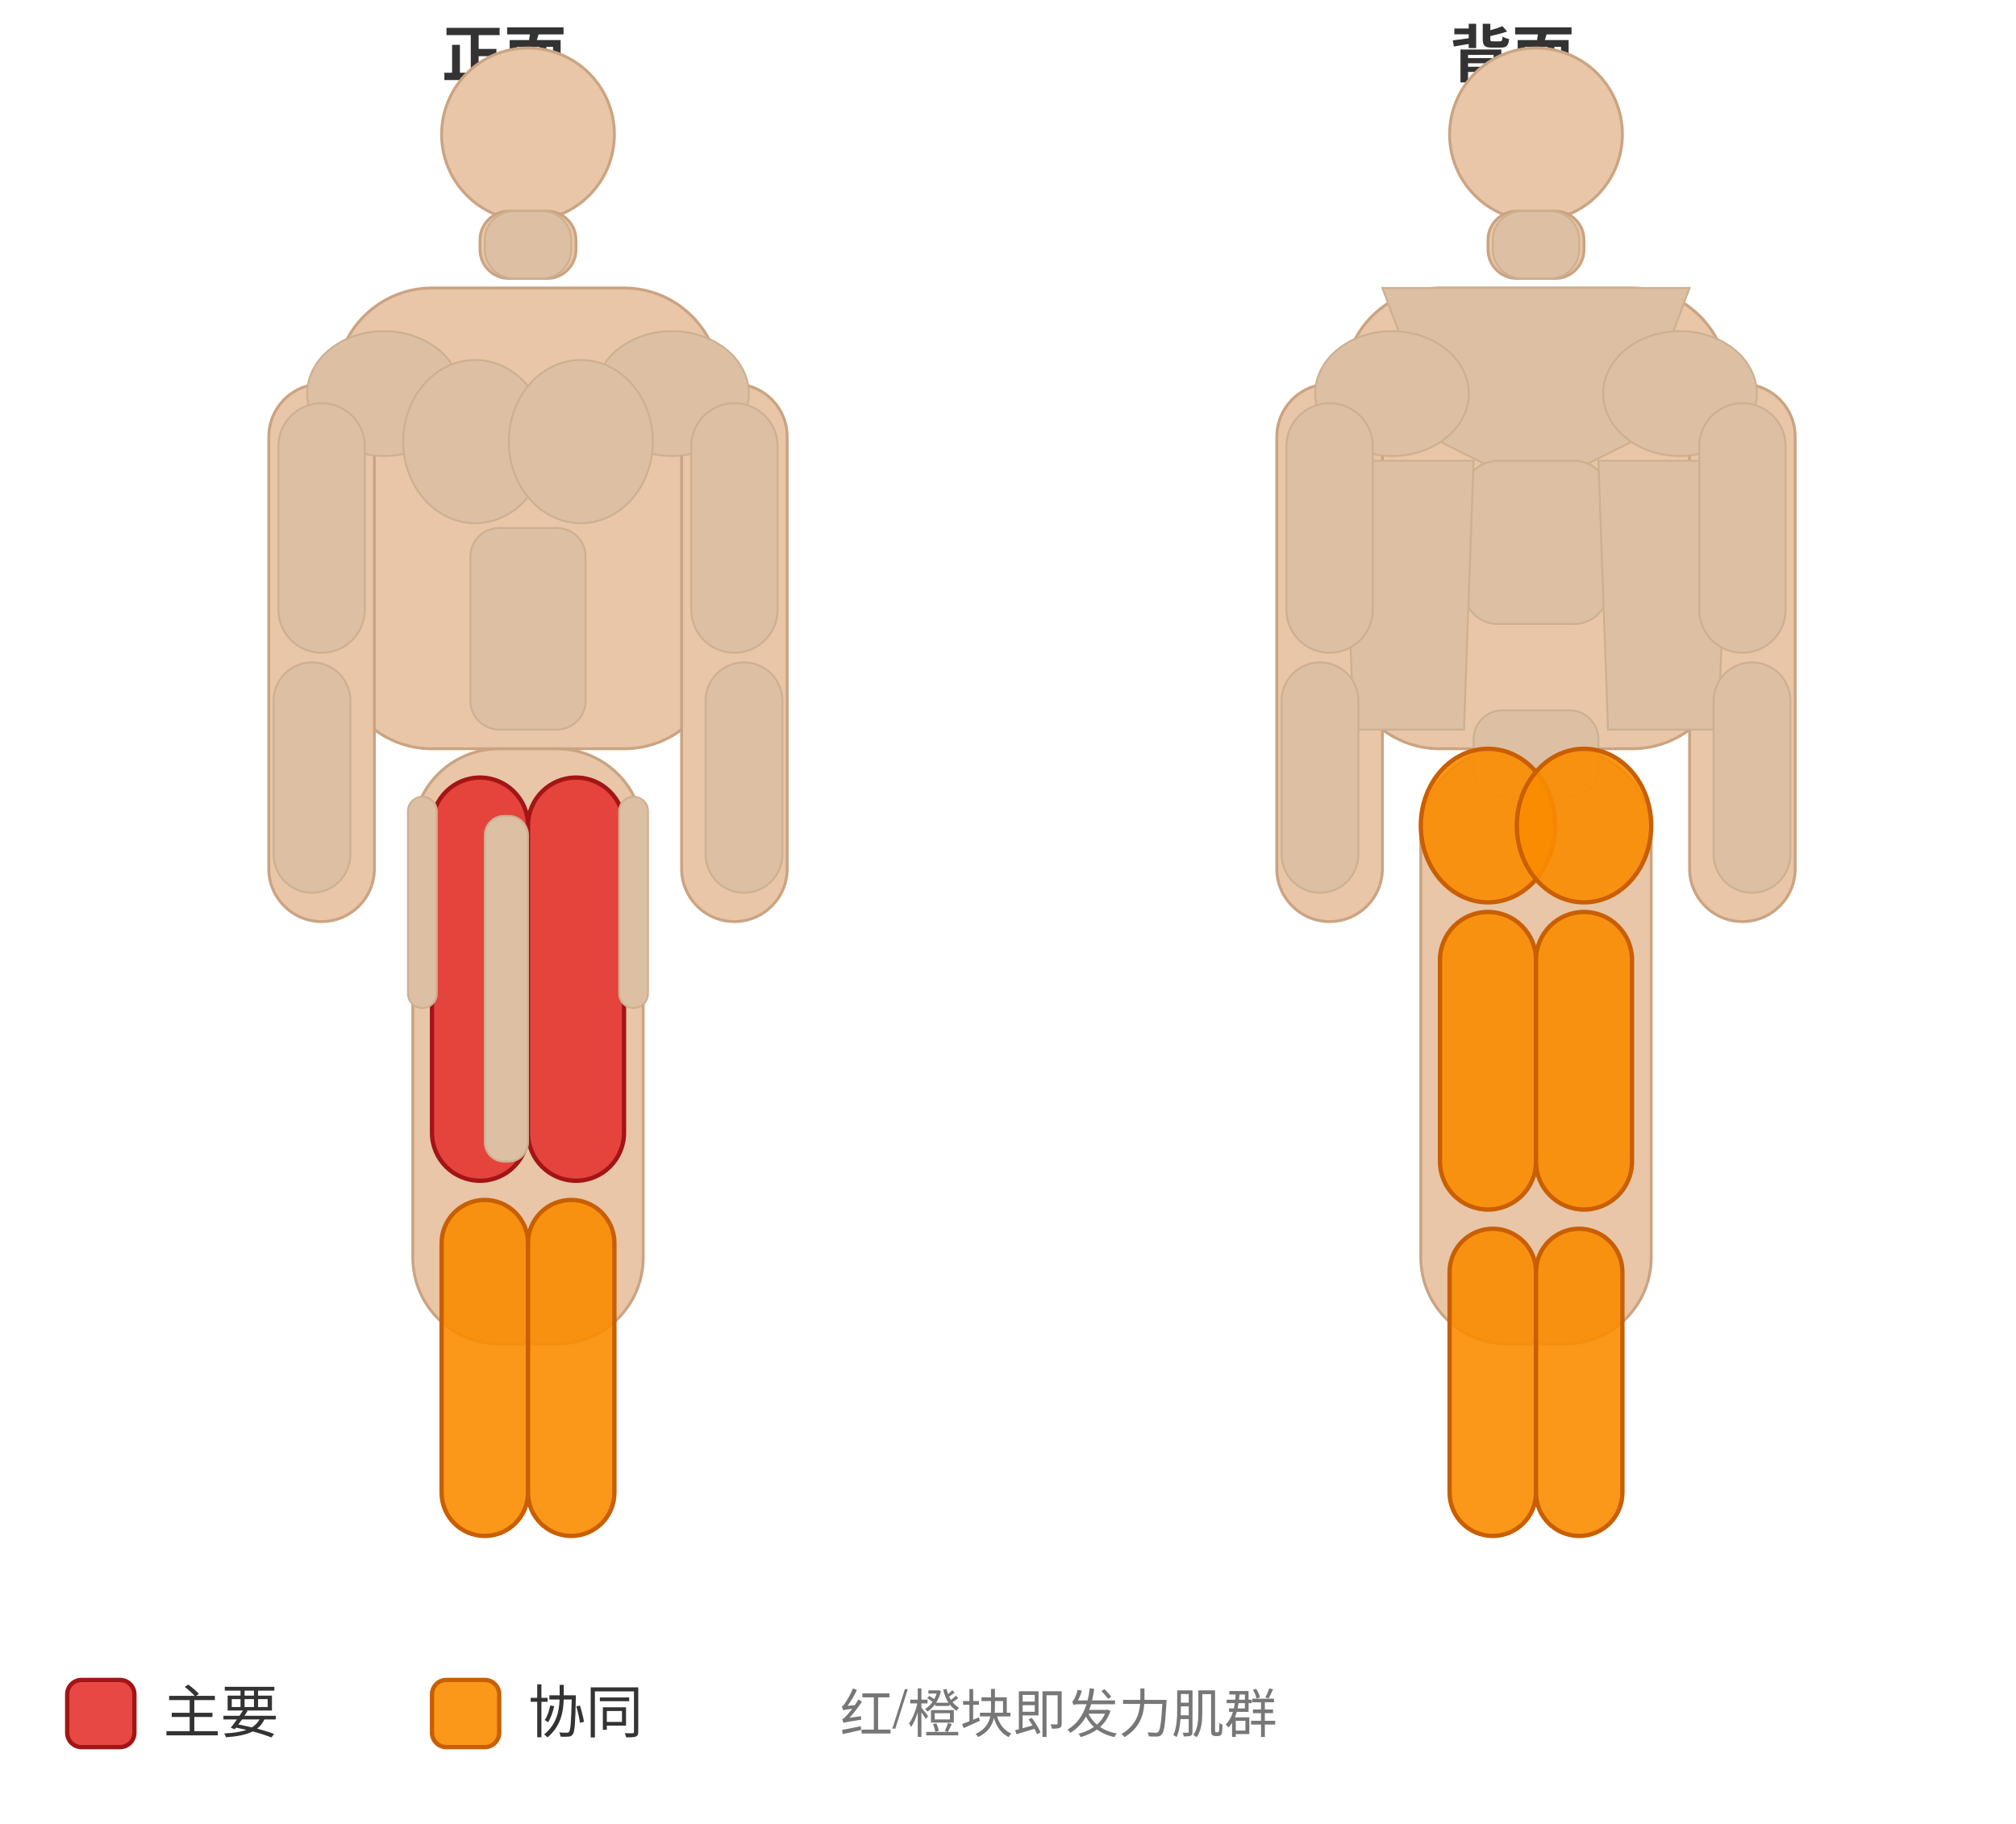
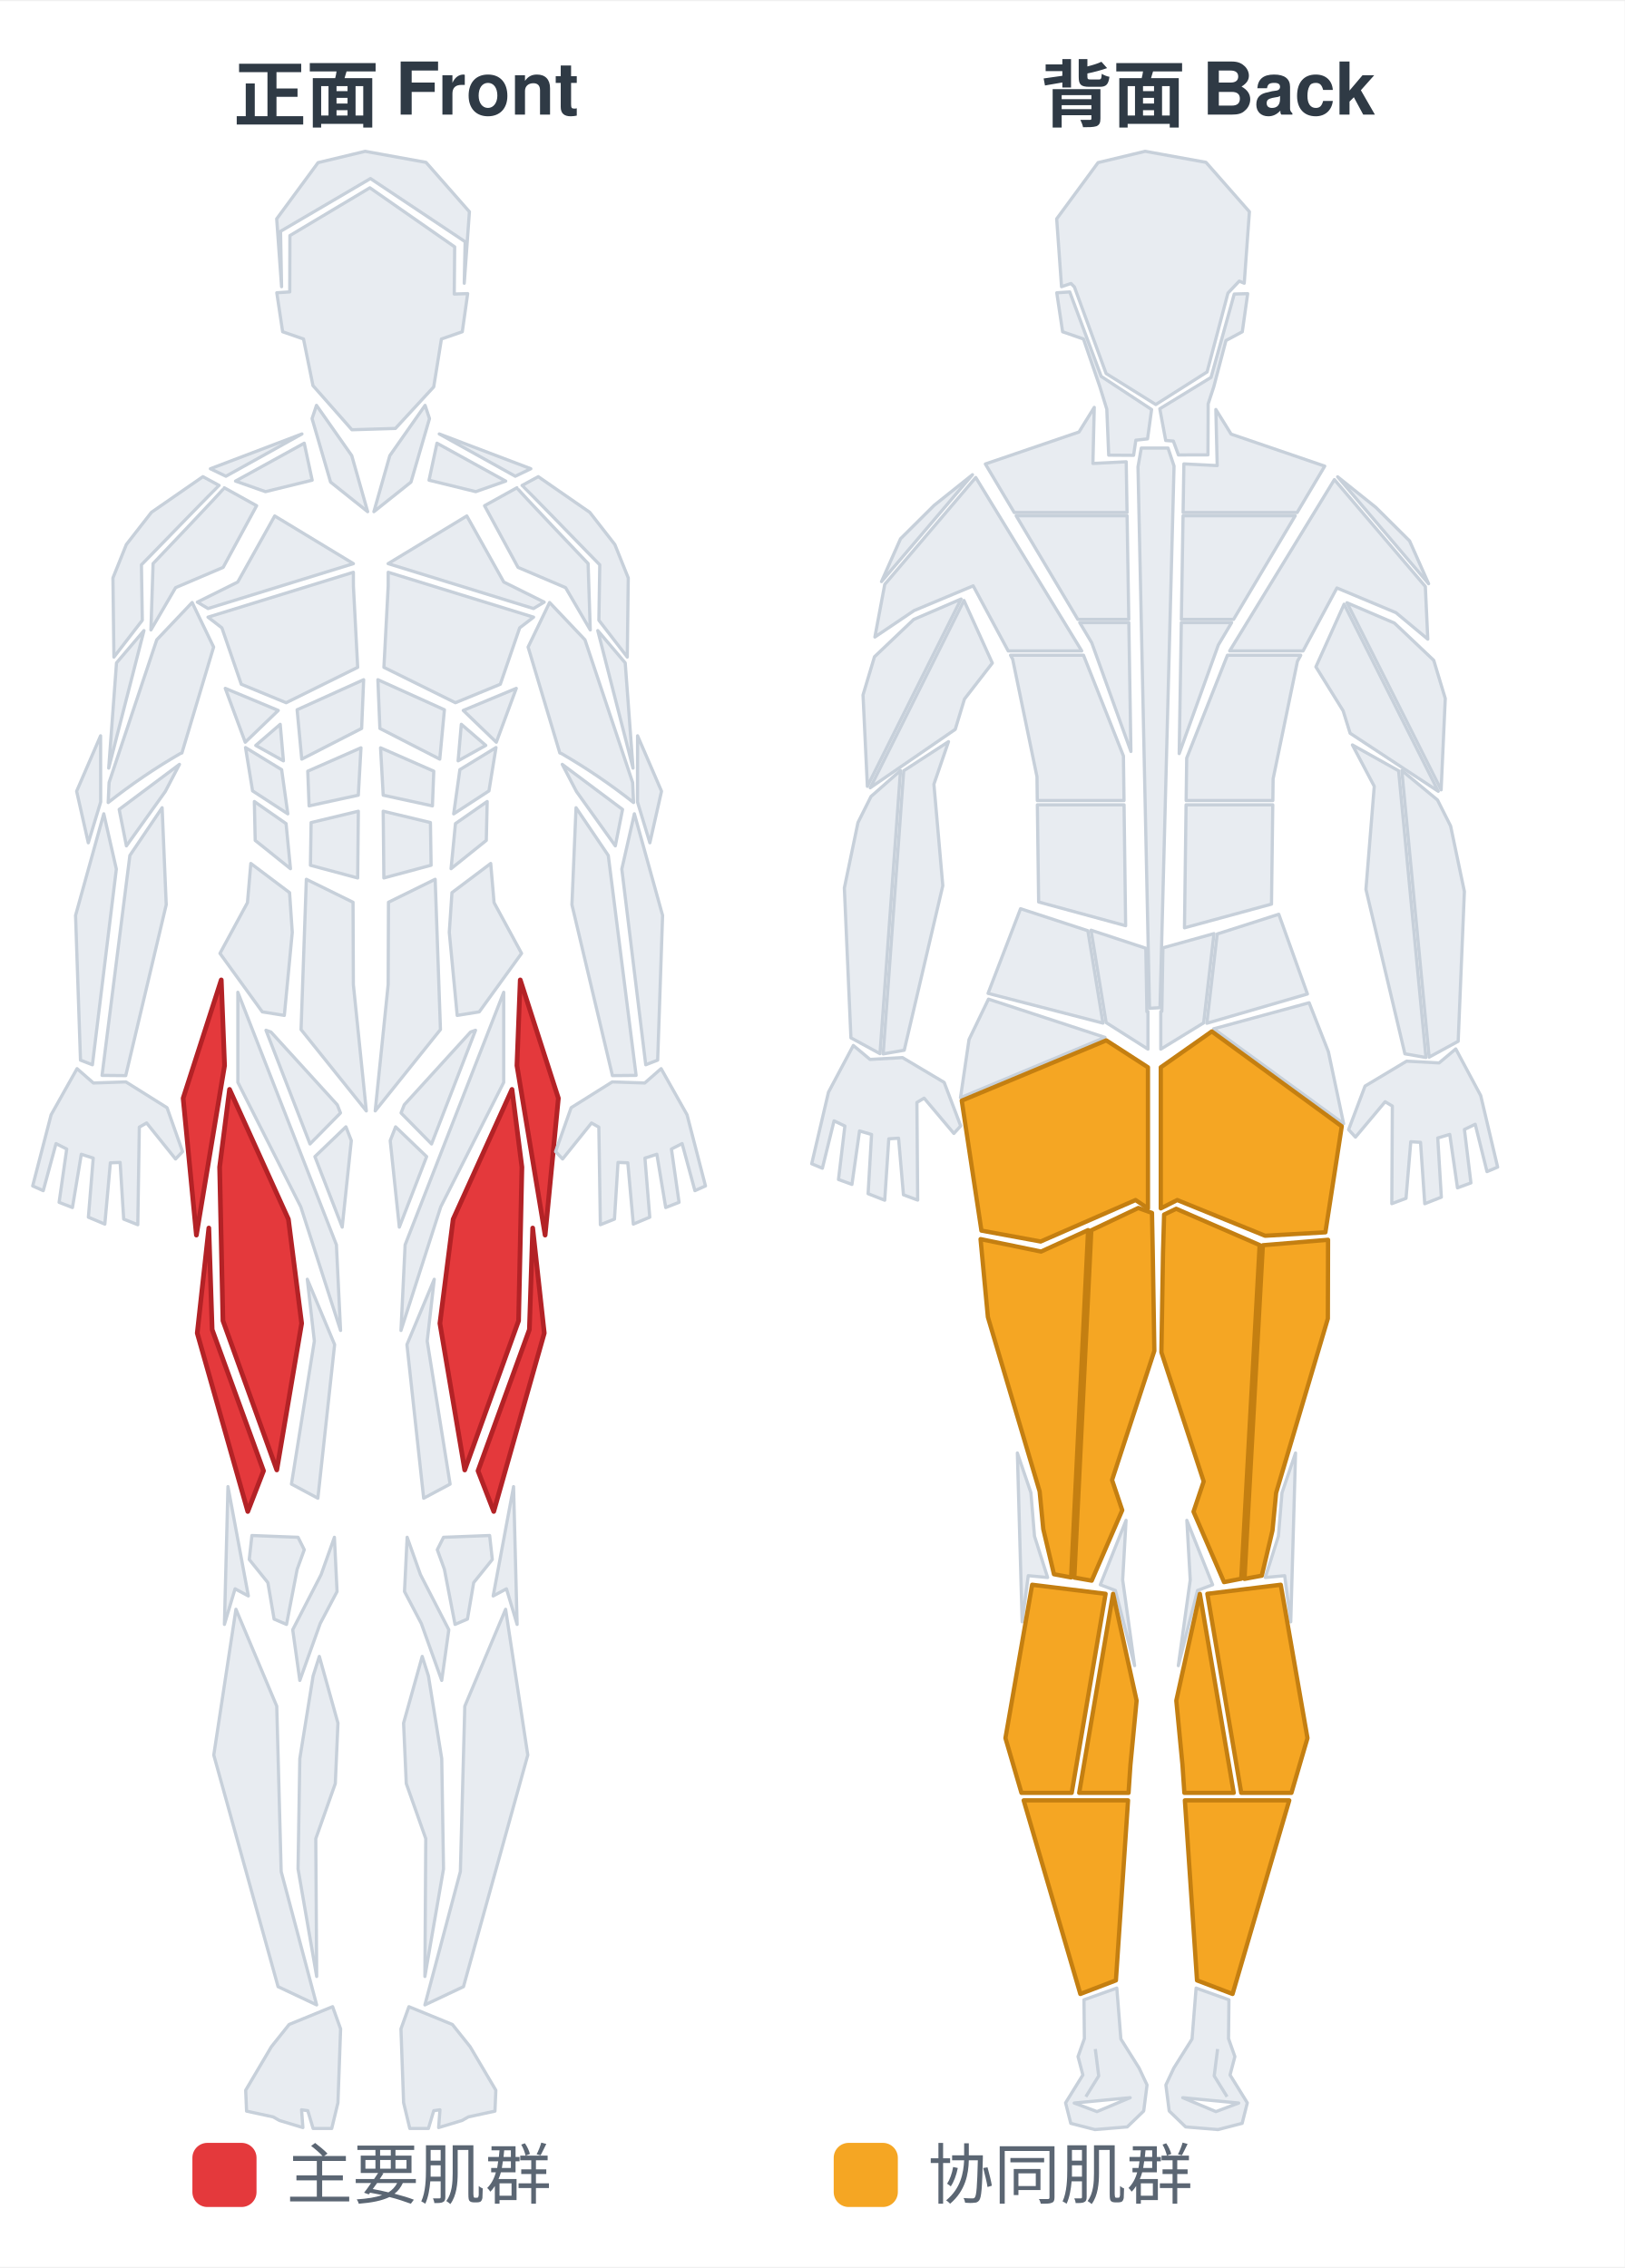
- <svg xmlns="http://www.w3.org/2000/svg" viewBox="0 0 420 380" width="420" height="380" font-family="-apple-system,Segoe UI,Helvetica,Arial,sans-serif">
-   <rect width="420" height="380" fill="#ffffff" />
-   <text x="105" y="16" font-size="13" font-weight="700" text-anchor="middle" fill="#333">正面</text>
-   <text x="315" y="16" font-size="13" font-weight="700" text-anchor="middle" fill="#333">背面</text>
-   <g transform="translate(10,0)">
-     <circle fill="#e9c6a8" stroke="#caa482" stroke-width="0.6" cx="100" cy="28" r="18" />
-     <rect fill="#e9c6a8" stroke="#caa482" stroke-width="0.6" x="90" y="44" width="20" height="14" rx="6" />
-     <rect fill="#e9c6a8" stroke="#caa482" stroke-width="0.6" x="60" y="60" width="80" height="96" rx="20" />
-     <rect fill="#e9c6a8" stroke="#caa482" stroke-width="0.6" x="46" y="80" width="22" height="112" rx="11" />
-     <rect fill="#e9c6a8" stroke="#caa482" stroke-width="0.6" x="132" y="80" width="22" height="112" rx="11" />
-     <rect fill="#e9c6a8" stroke="#caa482" stroke-width="0.6" x="76" y="156" width="48" height="124" rx="18" />
-     <rect fill="#ddc0a4" stroke="#cdb090" stroke-width="0.4" x="91" y="44" width="18" height="14" rx="6" />
-     <ellipse fill="#ddc0a4" stroke="#cdb090" stroke-width="0.4" cx="70" cy="82" rx="16" ry="13" />
-     <ellipse fill="#ddc0a4" stroke="#cdb090" stroke-width="0.4" cx="130" cy="82" rx="16" ry="13" />
-     <ellipse fill="#ddc0a4" stroke="#cdb090" stroke-width="0.4" cx="89" cy="92" rx="15" ry="17" />
-     <ellipse fill="#ddc0a4" stroke="#cdb090" stroke-width="0.4" cx="111" cy="92" rx="15" ry="17" />
-     <rect fill="#ddc0a4" stroke="#cdb090" stroke-width="0.4" x="48" y="84" width="18" height="52" rx="9" />
-     <rect fill="#ddc0a4" stroke="#cdb090" stroke-width="0.4" x="134" y="84" width="18" height="52" rx="9" />
-     <rect fill="#ddc0a4" stroke="#cdb090" stroke-width="0.4" x="47" y="138" width="16" height="48" rx="8" />
-     <rect fill="#ddc0a4" stroke="#cdb090" stroke-width="0.4" x="137" y="138" width="16" height="48" rx="8" />
-     <rect fill="#ddc0a4" stroke="#cdb090" stroke-width="0.4" x="88" y="110" width="24" height="42" rx="6" />
-     <rect fill="#e53935" fill-opacity="0.92" stroke="#a31515" stroke-width="0.9" x="80" y="162" width="20" height="84" rx="10" />
-     <rect fill="#e53935" fill-opacity="0.92" stroke="#a31515" stroke-width="0.9" x="100" y="162" width="20" height="84" rx="10" />
-     <rect fill="#ddc0a4" stroke="#cdb090" stroke-width="0.4" x="91" y="170" width="9" height="72" rx="4" />
-     <rect fill="#ddc0a4" stroke="#cdb090" stroke-width="0.4" x="75" y="166" width="6" height="44" rx="3" />
-     <rect fill="#ddc0a4" stroke="#cdb090" stroke-width="0.4" x="119" y="166" width="6" height="44" rx="3" />
-     <rect fill="#fb8c00" fill-opacity="0.9" stroke="#c85f00" stroke-width="0.9" x="82" y="250" width="18" height="70" rx="9" />
-     <rect fill="#fb8c00" fill-opacity="0.9" stroke="#c85f00" stroke-width="0.9" x="100" y="250" width="18" height="70" rx="9" />
+ <svg xmlns="http://www.w3.org/2000/svg" viewBox="0 0 76 106" width="260" height="363" role="img" font-family="-apple-system,BlinkMacSystemFont,Segoe UI,Helvetica,Arial,sans-serif">
+   <rect width="76" height="106" fill="#ffffff" />
+   <text x="19" y="5.6" font-size="3.4" font-weight="600" text-anchor="middle" fill="#2f3a45">正面 Front</text>
+   <text x="56.5" y="5.6" font-size="3.4" font-weight="600" text-anchor="middle" fill="#2f3a45">背面 Back</text>
+   <g transform="translate(1.5,7)">
+     <path d="m 11.672,6.359 -0.048,-2.591 4.206,-2.468 4.428,2.954 -0.041,1.944 0.242,-3.345 -2.031,-2.311 -2.845,-0.516 -2.204,0.529 -1.936,2.631 z" fill="#e8ecf1" stroke="#c7d0da" stroke-width="0.15" stroke-linejoin="round" />
+     <path d="m 19.749,6.703 0.02,-2.207 -3.967,-2.764 -3.741,2.236 -0.006,2.635 -0.607,0.04 0.274,1.824 0.976,0.339 0.442,2.18 1.822,2.066 2.035,-0.061 1.792,-1.944 0.36,-2.241 0.976,-0.339 0.252,-1.784 z" fill="#e8ecf1" stroke="#c7d0da" stroke-width="0.15" stroke-linejoin="round" />
+     <path d="m 13.305,11.911 1.65,2.352 0.744,2.622 -1.735,-1.384 -0.866,-2.971 z" fill="#e8ecf1" stroke="#c7d0da" stroke-width="0.15" stroke-linejoin="round" />
+     <path d="m 18.385,11.911 -1.65,2.352 -0.745,2.622 1.735,-1.384 0.866,-2.971 z" fill="#e8ecf1" stroke="#c7d0da" stroke-width="0.15" stroke-linejoin="round" />
+     <path d="m 19.048,13.248 3.557,1.979 0.727,-0.351 z m -0.107,0.433 -0.371,1.731 2.185,0.536 1.401,-0.494 z" fill="#e8ecf1" stroke="#c7d0da" stroke-width="0.15" stroke-linejoin="round" />
+     <path d="m 22.922,15.657 0.758,-0.41 2.408,1.668 1.174,1.507 0.627,1.563 -0.046,3.702 -1.328,-1.722 0.041,-2.594 -0.488,-0.5 c 0,0 -3.098,-3.191 -3.144,-3.214 z m -0.241,0.109 c -0.001,0.052 3.33,3.547 3.33,3.547 l 0.101,3.104 -1.154,-1.978 -2.225,-0.948 -1.566,-2.885 z" fill="#e8ecf1" stroke="#c7d0da" stroke-width="0.15" stroke-linejoin="round" />
+     <path d="m 12.625,13.248 -3.557,1.979 -0.727,-0.351 z m 0.107,0.433 0.371,1.731 -2.185,0.536 -1.401,-0.494 z" fill="#e8ecf1" stroke="#c7d0da" stroke-width="0.15" stroke-linejoin="round" />
+     <path d="m 8.75,15.657 -0.758,-0.41 -2.408,1.668 -1.174,1.507 -0.627,1.563 0.046,3.702 1.328,-1.722 -0.041,-2.594 0.488,-0.5 c 0,0 3.098,-3.191 3.144,-3.214 z m 0.241,0.109 c 0.002,0.052 -3.33,3.547 -3.33,3.547 l -0.101,3.104 1.154,-1.978 2.225,-0.948 1.566,-2.885 z" fill="#e8ecf1" stroke="#c7d0da" stroke-width="0.15" stroke-linejoin="round" />
+     <path d="m 27.622,30.815 -0.338,1.705 -1.819,-2.544 -0.663,-1.269 z m -2.853,-2.61 c -0.026,-0.014 -0.054,-0.025 -0.082,-0.032 l -1.483,-4.955 1.005,-2.084 1.655,1.745 2.23,6.677 0.042,0.937 c -1.065,-0.842 -2.19,-1.607 -3.364,-2.288 z m 1.694,-5.757 1.649,6.434 -0.365,-4.923 z" fill="#e8ecf1" stroke="#c7d0da" stroke-width="0.15" stroke-linejoin="round" />
+     <path d="m 26.955,32.969 1.301,10.289 -1.108,0.01 -1.894,-7.996 0.192,-4.537 z m 1.22,-1.95 -0.587,2.586 1.119,9.156 0.558,-0.217 0.23,-6.77 z" fill="#e8ecf1" stroke="#c7d0da" stroke-width="0.15" stroke-linejoin="round" />
+     <path d="m 4.075,30.815 0.338,1.705 1.819,-2.544 0.663,-1.269 z m 2.853,-2.61 c 0.026,-0.014 0.054,-0.025 0.082,-0.032 l 1.483,-4.955 -1.005,-2.084 -1.655,1.745 -2.23,6.677 -0.042,0.937 c 1.065,-0.842 2.19,-1.607 3.364,-2.288 z m -1.694,-5.757 -1.649,6.434 0.365,-4.923 z" fill="#e8ecf1" stroke="#c7d0da" stroke-width="0.15" stroke-linejoin="round" />
+     <path d="m 4.575,32.969 -1.301,10.289 1.108,0.01 1.894,-7.996 -0.192,-4.537 z m -1.22,-1.95 0.587,2.586 -1.119,9.156 -0.558,-0.217 -0.23,-6.77 z" fill="#e8ecf1" stroke="#c7d0da" stroke-width="0.15" stroke-linejoin="round" />
+     <path d="m 20.337,17.085 1.729,3.091 1.890,0.94 -0.5,0.3 -6.8, -2.1 z" fill="#e8ecf1" stroke="#c7d0da" stroke-width="0.15" stroke-linejoin="round" />
+     <path d="m 16.66,19.72 6.8,2.1 -0.65,0.5 -0.906,2.638 -2.1,0.865 -3.345,-1.655 0.2,-3.8 z" fill="#e8ecf1" stroke="#c7d0da" stroke-width="0.15" stroke-linejoin="round" />
+     <path d="m 11.351,17.085 -1.729,3.091 -1.890,0.94 0.5,0.3 6.8,-2.1 z" fill="#e8ecf1" stroke="#c7d0da" stroke-width="0.15" stroke-linejoin="round" />
+     <path d="m 15.03,19.72 -6.8,2.1 0.65,0.5 0.906,2.638 2.1,0.865 3.346,-1.655 -0.2,-3.8 z" fill="#e8ecf1" stroke="#c7d0da" stroke-width="0.15" stroke-linejoin="round" />
+     <path d="m 19.642,34.708 1.813,-1.365 0.157,1.833 1.286,2.373 -1.98,2.737 -1.031,0.166 -0.37,-3.888 z" fill="#e8ecf1" stroke="#c7d0da" stroke-width="0.15" stroke-linejoin="round" />
+     <path d="M 19.289,26.152 l -3.112 -1.406 0.094 2.28 2.801 1.436 z M 21.224,27.820 l -1.294 0.721 0.15 -1.709 z M 20.171,26.183 l 2.48 -1.032 -0.934 2.521 z M 21.702,27.921 l -1.69 1.034 -0.289 2.068 1.65 -1.075 z" fill="#e8ecf1" stroke="#c7d0da" stroke-width="0.15" stroke-linejoin="round" />
+     <path d="M 18.791,29.025 l -0.062 1.624 -2.303 -0.5 -0.124 -2.217 z M 18.635,31.429 l 0.031 1.998 -2.21 0.594 -0.031 -3.123 z M 21.290,30.444 l -1.484 1.034 -0.206 2.109 1.649 -1.324 z" fill="#e8ecf1" stroke="#c7d0da" stroke-width="0.15" stroke-linejoin="round" />
+     <path d="m 12.046,34.708 -1.813,-1.365 -0.157,1.833 -1.286,2.374 1.98,2.736 1.031,0.166 0.371,-3.887 z" fill="#e8ecf1" stroke="#c7d0da" stroke-width="0.15" stroke-linejoin="round" />
+     <path d="m 15.636,44.92 -0.606,-5.912 -0.015,-3.849 -2.185,-1.075 -0.247,7.03 z" fill="#e8ecf1" stroke="#c7d0da" stroke-width="0.15" stroke-linejoin="round" />
+     <path d="m 16.052,44.919 0.606,-5.912 0.015,-3.849 2.184,-1.075 0.247,7.03 z" fill="#e8ecf1" stroke="#c7d0da" stroke-width="0.15" stroke-linejoin="round" />
+     <path d="m 12.399,26.152 3.112,-1.406 -0.094,2.28 -2.801,1.436 z m -1.935,1.669 1.294,0.721 -0.15,-1.709 z m 1.053,-1.637 -2.479,-1.033 0.934,2.521 z m -1.532,1.737 1.69,1.034 0.289,2.067 -1.649,-1.075 z" fill="#e8ecf1" stroke="#c7d0da" stroke-width="0.15" stroke-linejoin="round" />
+     <path d="M 12.897,29.025 l 0.062 1.624 2.303 -0.5 0.124 -2.217 z M 13.053,31.430 l -0.031 1.998 2.21 0.594 0.031 -3.123 z M 10.398,30.445 l 1.484 1.034 0.206 2.109 -1.65 -1.324 z" fill="#e8ecf1" stroke="#c7d0da" stroke-width="0.15" stroke-linejoin="round" />
+     <path d="m 14.404,45.04 0.022,-0.028 -0.149,-0.379 -3.102,-3.404 -0.233,-0.083 2.059,5.32 z m -1.173,2.018 1.277,3.299 0.426,-4.049 -0.252,-0.643 z" fill="#e8ecf1" stroke="#c7d0da" stroke-width="0.15" stroke-linejoin="round" />
+     <path d="m 17.284,45.04 -0.022,-0.028 0.149,-0.379 3.102,-3.404 0.232,-0.083 -2.058,5.32 z m 1.173,2.018 -1.277,3.299 -0.426,-4.048 0.252,-0.643 z" fill="#e8ecf1" stroke="#c7d0da" stroke-width="0.15" stroke-linejoin="round" />
+     <path d="m 23.419,50.399 -0.155,4.751 -2.403,6.609 0.736,1.9 2.364,-8.344 z m -0.582,-11.608 -0.155,4.007 1.318,7.932 0.62,-6.403 z m -0.387,5.123 -2.752,6.073 -0.62,4.874 1.162,6.858 2.519,-6.981 0.155,-7.188 z" fill="#e4393c" stroke="#b32226" stroke-width="0.22" stroke-linejoin="round" />
+     <path d="m 22.063,39.37 v 4.214 l -2.946,5.825 -1.86,5.783 0.194,-4.007 z m -3.249,13.426 -0.065,0.155 -1.213,2.902 0.783,7.188 1.236,-0.661 -1.071,-6.693 z" fill="#e8ecf1" stroke="#c7d0da" stroke-width="0.15" stroke-linejoin="round" />
+     <path d="m 17.256,87.868 0.124,3.452 0.29,1.206 h 0.871 l 0.249,-0.832 0.291,-0.042 -0.062,0.832 1.099,-0.333 0.291,-0.166 1.244,-0.27 0.042,-0.977 -1.203,-2.037 -0.83,-1.04 -2.033,-0.832 z" fill="#e8ecf1" stroke="#c7d0da" stroke-width="0.15" stroke-linejoin="round" />
+     <path d="m 18.251,70.441 0.291,0.915 0.622,3.868 0.083,5.157 -0.871,5.033 0.041,-6.447 -0.912,-2.578 -0.126,-2.828 z m 1.992,2.329 -0.208,7.736 -1.659,6.239 1.805,-0.853 3.008,-10.836 -1.037,-6.821 z" fill="#e8ecf1" stroke="#c7d0da" stroke-width="0.15" stroke-linejoin="round" />
+     <path d="m 21.405,64.784 0.124,1.123 -0.871,1.082 -0.291,1.706 -0.581,0.249 -0.498,-2.579 -0.332,-0.915 0.291,-0.582 z m -3.859,0.083 0.622,1.747 1.327,2.579 -0.332,2.371 -0.954,-2.662 -0.787,-1.497 z m 4.978,-2.37 -0.954,5.116 0.622,-0.333 0.498,1.664 z" fill="#e8ecf1" stroke="#c7d0da" stroke-width="0.15" stroke-linejoin="round" />
+     <path d="m 8.269,50.399 0.155,4.751 2.403,6.61 -0.736,1.9 -2.364,-8.344 z m 0.581,-11.608 0.155,4.007 -1.318,7.932 -0.62,-6.403 z m 0.388,5.122 2.752,6.072 0.62,4.874 -1.162,6.858 -2.519,-6.982 -0.155,-7.188 z" fill="#e4393c" stroke="#b32226" stroke-width="0.22" stroke-linejoin="round" />
+     <path d="m 9.626,39.369 v 4.214 l 2.945,5.825 1.86,5.783 -0.194,-4.007 z m 3.249,13.426 0.065,0.155 1.213,2.902 -0.783,7.188 -1.236,-0.661 1.071,-6.693 z" fill="#e8ecf1" stroke="#c7d0da" stroke-width="0.15" stroke-linejoin="round" />
+     <path d="m 14.433,87.868 -0.124,3.452 -0.291,1.206 h -0.871 l -0.249,-0.832 -0.291,-0.042 0.062,0.832 -1.099,-0.333 -0.291,-0.166 -1.245,-0.27 -0.041,-0.977 1.203,-2.038 0.83,-1.04 2.033,-0.832 z" fill="#e8ecf1" stroke="#c7d0da" stroke-width="0.15" stroke-linejoin="round" />
+     <path d="m 13.438,70.441 -0.291,0.915 -0.622,3.868 -0.083,5.157 0.872,5.033 -0.042,-6.447 0.913,-2.578 0.124,-2.828 z m -1.992,2.329 0.207,7.736 1.66,6.239 -1.805,-0.853 -3.008,-10.836 1.037,-6.821 z" fill="#e8ecf1" stroke="#c7d0da" stroke-width="0.15" stroke-linejoin="round" />
+     <path d="m 10.284,64.784 -0.124,1.123 0.871,1.082 0.291,1.706 0.581,0.249 0.498,-2.579 0.332,-0.915 -0.291,-0.582 z m 3.859,0.083 -0.622,1.747 -1.328,2.579 0.332,2.371 0.954,-2.662 0.788,-1.496 z m -4.979,-2.371 0.954,5.116 -0.622,-0.333 -0.498,1.664 z" fill="#e8ecf1" stroke="#c7d0da" stroke-width="0.15" stroke-linejoin="round" />
+     <path d="m 3.205,27.37 0.005,3.094 -0.58,1.912 -0.545,-2.412 z" fill="#e8ecf1" stroke="#c7d0da" stroke-width="0.15" stroke-linejoin="round" />
+     <path d="m 4.39,43.563 -1.52,0.051 -0.766,-0.671 -1.213,2.158 -0.862,3.329 0.494,0.221 0.598,-2.202 0.5,0.254 -0.356,2.494 0.624,0.243 0.414,-2.492 0.558,0.179 -0.226,2.766 0.769,0.323 0.258,-2.868 0.458,-0.018 0.166,2.652 0.66,0.263 0.071,-4.566 0.342,-0.194 1.353,1.684 0.328,-0.344 -0.726,-2.055 z" fill="#e8ecf1" stroke="#c7d0da" stroke-width="0.15" stroke-linejoin="round" />
+     <path d="m 28.325,27.37 -0.005,3.094 0.58,1.912 0.545,-2.412 z" fill="#e8ecf1" stroke="#c7d0da" stroke-width="0.15" stroke-linejoin="round" />
+     <path d="m 27.14,43.563 1.52,0.051 0.766,-0.671 1.213,2.158 0.862,3.329 -0.494,0.221 -0.598,-2.202 -0.5,0.254 0.356,2.494 -0.624,0.243 -0.414,-2.492 -0.558,0.179 0.226,2.766 -0.769,0.323 -0.258,-2.868 -0.458,-0.018 -0.166,2.652 -0.66,0.263 -0.071,-4.566 -0.342,-0.194 -1.353,1.684 -0.328,-0.344 0.726,-2.055 z" fill="#e8ecf1" stroke="#c7d0da" stroke-width="0.15" stroke-linejoin="round" />
+     <path d="m 48.157,6.359 0.442,-0.15 0.161,0.164 1.482,4.048 2.324,1.451 2.4,-1.524 0.976,-3.69 0.528,-0.559 0.234,0.098 0.242,-3.345 -2.031,-2.311 -2.845,-0.516 -2.204,0.529 -1.936,2.631 z" fill="#e8ecf1" stroke="#c7d0da" stroke-width="0.15" stroke-linejoin="round" />
+     <path d="m 52.37,12.105 -2.358,-1.55 -1.471,-3.951 -0.607,0.04 0.274,1.824 0.976,0.339 0.761,2.216 0.33,1.068 0.089,2.149 1.164,0.008 0.106,-0.708 0.547,-0.061 z m 1.018,1.476 0.238,0.65 1.381,-0.004 0.01,-2.388 0.26,-0.791 0.572,-2.17 0.764,-0.41 0.252,-1.784 -0.629,0.019 -1.085,3.9 -2.397,1.467 0.277,1.485 z" fill="#e8ecf1" stroke="#c7d0da" stroke-width="0.15" stroke-linejoin="round" />
+     <path d="M 49.625,14.629 L 49.688,12.005 L 48.974,13.157 L 44.594,14.654 L 45.945,16.925 L 51.222,16.925 L 51.183,14.550 Z" fill="#e8ecf1" stroke="#c7d0da" stroke-width="0.15" stroke-linejoin="round" />
+     <path d="M 46.034,17.075 L 48.920,21.925 L 51.303,21.925 L 51.224,17.075 Z" fill="#e8ecf1" stroke="#c7d0da" stroke-width="0.15" stroke-linejoin="round" />
+     <path d="M 49.009,22.075 L 49.572,23.022 L 51.403,28.104 L 51.305,22.075 Z" fill="#e8ecf1" stroke="#c7d0da" stroke-width="0.15" stroke-linejoin="round" />
+     <path d="M 55.439,14.729 L 55.376,12.104 L 56.090,13.256 L 60.470,14.754 L 59.179,16.925 L 53.844,16.925 L 53.881,14.649 Z" fill="#e8ecf1" stroke="#c7d0da" stroke-width="0.15" stroke-linejoin="round" />
+     <path d="M 59.089,17.075 L 56.204,21.925 L 53.763,21.925 L 53.842,17.075 Z" fill="#e8ecf1" stroke="#c7d0da" stroke-width="0.15" stroke-linejoin="round" />
+     <path d="M 56.114,22.075 L 55.492,23.121 L 53.661,28.203 L 53.761,22.075 Z" fill="#e8ecf1" stroke="#c7d0da" stroke-width="0.15" stroke-linejoin="round" />
+     <path d="M 44.144,15.285 L 39.888,20.286 L 39.426,22.749 L 41.263,21.510 L 44.025,20.355 L 45.663,23.400 L 49.103,23.400 Z" fill="#e8ecf1" stroke="#c7d0da" stroke-width="0.15" stroke-linejoin="round" />
+     <path d="M 42.201,16.586 L 40.626,18.152 L 39.736,20.156 L 43.992,15.155 Z" fill="#e8ecf1" stroke="#c7d0da" stroke-width="0.15" stroke-linejoin="round" />
+     <path d="M 45.771,23.600 L 45.872,23.789 L 47.009,29.286 L 47.023,30.400 L 51.080,30.400 L 51.053,28.314 L 49.185,23.600 Z" fill="#e8ecf1" stroke="#c7d0da" stroke-width="0.15" stroke-linejoin="round" />
+     <path d="M 47.026,30.600 L 47.086,35.145 L 51.156,36.255 L 51.082,30.600 Z" fill="#e8ecf1" stroke="#c7d0da" stroke-width="0.15" stroke-linejoin="round" />
+     <path d="M 62.863,16.686 L 64.438,18.251 L 65.328,20.255 L 61.073,15.254 Z" fill="#e8ecf1" stroke="#c7d0da" stroke-width="0.15" stroke-linejoin="round" />
+     <path d="M 60.921,15.384 L 65.176,20.385 L 65.290,22.849 L 63.801,21.609 L 61.039,20.454 L 59.455,23.400 L 56.022,23.400 Z" fill="#e8ecf1" stroke="#c7d0da" stroke-width="0.15" stroke-linejoin="round" />
+     <path d="M 59.347,23.600 L 59.192,23.888 L 58.055,29.385 L 58.042,30.400 L 53.986,30.400 L 54.012,28.413 L 55.918,23.600 Z" fill="#e8ecf1" stroke="#c7d0da" stroke-width="0.15" stroke-linejoin="round" />
+     <path d="M 58.039,30.600 L 57.979,35.245 L 53.908,36.354 L 53.983,30.600 Z" fill="#e8ecf1" stroke="#c7d0da" stroke-width="0.15" stroke-linejoin="round" />
+     <path d="M 43.593,21.039 L 44.920,23.967 L 43.615,25.653 L 43.186,27.069 L 39.209,29.802 Z" fill="#e8ecf1" stroke="#c7d0da" stroke-width="0.15" stroke-linejoin="round" />
+     <path d="M 43.459,20.972 L 39.075,29.735 L 38.871,25.461 L 39.407,23.674 L 41.242,21.927 Z" fill="#e8ecf1" stroke="#c7d0da" stroke-width="0.15" stroke-linejoin="round" />
+     <path d="M 40.717,42.425 l -1.518,0.086 -0.782,-0.653 -1.162,2.186 -0.784,3.348 0.499,0.209 0.546,-2.216 0.506,0.242 -0.298,2.502 0.629,0.229 0.355,-2.501 0.562,0.165 -0.161,2.771 0.777,0.305 0.191,-2.873 0.457,-0.029 0.228,2.648 0.666,0.248 -0.036,-4.567 0.337,-0.202 1.392,1.651 0.32,-0.351 -0.774,-2.037 z" fill="#e8ecf1" stroke="#c7d0da" stroke-width="0.15" stroke-linejoin="round" />
+     <path d="M 40.775,29.006 L 42.870,27.644 L 42.187,29.635 L 42.603,34.383 L 40.799,42.081 L 39.814,42.253 Z" fill="#e8ecf1" stroke="#c7d0da" stroke-width="0.15" stroke-linejoin="round" />
+     <path d="M 39.665,42.242 L 38.305,41.501 L 37.998,34.491 L 38.635,31.429 L 39.245,30.209 L 40.625,28.994 Z" fill="#e8ecf1" stroke="#c7d0da" stroke-width="0.15" stroke-linejoin="round" />
+     <path d="M 61.376,21.213 L 60.056,24.145 L 61.330,26.199 L 61.657,27.251 L 65.780,29.966 Z" fill="#e8ecf1" stroke="#c7d0da" stroke-width="0.15" stroke-linejoin="round" />
+     <path d="M 61.510,21.146 L 65.914,29.899 L 66.108,25.624 L 65.568,23.839 L 63.729,22.096 Z" fill="#e8ecf1" stroke="#c7d0da" stroke-width="0.15" stroke-linejoin="round" />
+     <path d="M 64.301,42.592 l 1.518,0.083 0.78,-0.655 1.167,2.183 0.792,3.346 -0.498,0.211 -0.551,-2.215 -0.505,0.243 0.304,2.501 -0.629,0.23 -0.361,-2.5 -0.562,0.167 0.168,2.77 -0.776,0.306 -0.197,-2.872 -0.457,-0.028 -0.222,2.648 -0.665,0.249 0.025,-4.567 -0.337,-0.201 -1.388,1.655 -0.321,-0.35 0.77,-2.039 z" fill="#e8ecf1" stroke="#c7d0da" stroke-width="0.15" stroke-linejoin="round" />
+     <path d="M 65.204,42.420 L 63.925,29.007 L 61.764,27.798 L 62.786,29.733 L 62.397,34.555 L 64.219,42.248 Z" fill="#e8ecf1" stroke="#c7d0da" stroke-width="0.15" stroke-linejoin="round" />
+     <path d="M 64.075,28.993 L 65.353,42.405 L 66.712,41.663 L 67.002,34.653 L 66.358,31.591 L 65.745,30.373 Z" fill="#e8ecf1" stroke="#c7d0da" stroke-width="0.15" stroke-linejoin="round" />
+     <path d="m 51.734,14.789 0.539,25.331 0.49,-0.03 0.657,-25.339 -0.281,-0.842 -1.251,-4.9e-4 z" fill="#e8ecf1" stroke="#c7d0da" stroke-width="0.15" stroke-linejoin="round" />
+     <path d="M 52.100,37.310 L 49.537,36.465 L 50.244,40.788 L 52.200,42.030 L 52.200,40.270 L 52.150,40.280 Z" fill="#e8ecf1" stroke="#c7d0da" stroke-width="0.15" stroke-linejoin="round" />
+     <path d="M 49.389,36.490 L 46.240,35.460 L 44.720,39.420 L 50.096,40.812 Z" fill="#e8ecf1" stroke="#c7d0da" stroke-width="0.15" stroke-linejoin="round" />
+     <path d="M 52.800,42.030 L 52.800,40.270 L 52.850,40.260 L 52.900,37.290 L 55.289,36.625 L 54.805,40.801 Z" fill="#e8ecf1" stroke="#c7d0da" stroke-width="0.15" stroke-linejoin="round" />
+     <path d="M 55.439,36.643 L 55.980,36.470 L 58.320,35.720 L 59.660,39.450 L 54.955,40.819 Z" fill="#e8ecf1" stroke="#c7d0da" stroke-width="0.15" stroke-linejoin="round" />
+     <path d="M 50.191,41.481 L 44.740,39.690 L 43.830,41.580 L 43.431,44.301 Z" fill="#e8ecf1" stroke="#c7d0da" stroke-width="0.15" stroke-linejoin="round" />
+     <path d="M 50.249,41.619 L 43.489,44.439 L 44.410,50.520 L 47.180,51.030 L 51.620,49.090 L 52.200,49.480 L 52.200,42.880 Z" fill="#f5a623" stroke="#c47f11" stroke-width="0.2" stroke-linejoin="round" />
+     <path d="M 55.274,41.079 L 61.354,45.519 L 60.640,42.150 L 59.740,39.860 Z" fill="#e8ecf1" stroke="#c7d0da" stroke-width="0.15" stroke-linejoin="round" />
+     <path d="M 55.186,41.201 L 52.800,42.880 L 52.800,49.480 L 53.570,49.090 L 57.680,50.760 L 60.500,50.600 L 61.266,45.641 Z" fill="#f5a623" stroke="#c47f11" stroke-width="0.2" stroke-linejoin="round" />
+     <path d="m 51.176,64.074 -1.206,3.015 0.707,0.266 0.898,3.518 -0.558,-4.012 z m -5.085,-3.15 0.634,1.861 0.168,2.033 0.613,1.931 -0.906,-0.085 -0.285,2.16 z" fill="#e8ecf1" stroke="#c7d0da" stroke-width="0.15" stroke-linejoin="round" />
+     <path d="m 54.019,64.074 1.206,3.015 -0.707,0.266 -0.898,3.518 0.558,-4.012 z m 5.085,-3.15 -0.634,1.861 -0.168,2.033 -0.613,1.931 0.906,-0.085 0.285,2.16 z" fill="#e8ecf1" stroke="#c7d0da" stroke-width="0.15" stroke-linejoin="round" />
+     <path d="M 50.568,67.512 L 51.669,72.509 L 51.379,75.532 L 51.292,76.825 L 48.983,76.825 Z" fill="#f5a623" stroke="#c47f11" stroke-width="0.2" stroke-linejoin="round" />
+     <path d="M 50.218,67.512 L 48.633,76.825 L 46.283,76.825 L 45.533,74.263 L 46.783,67.088 Z" fill="#f5a623" stroke="#c47f11" stroke-width="0.2" stroke-linejoin="round" />
+     <path d="M 46.386,77.175 L 51.269,77.175 L 50.701,85.598 L 49.037,86.233 Z" fill="#f5a623" stroke="#c47f11" stroke-width="0.2" stroke-linejoin="round" />
+     <path d="M 54.628,67.512 L 53.526,72.509 L 53.816,75.532 L 53.903,76.825 L 56.213,76.825 Z" fill="#f5a623" stroke="#c47f11" stroke-width="0.2" stroke-linejoin="round" />
+     <path d="M 54.978,67.512 L 56.563,76.825 L 58.912,76.825 L 59.662,74.263 L 58.412,67.088 Z" fill="#f5a623" stroke="#c47f11" stroke-width="0.2" stroke-linejoin="round" />
+     <path d="M 53.927,77.175 L 58.810,77.175 L 56.158,86.233 L 54.495,85.598 Z" fill="#f5a623" stroke="#c47f11" stroke-width="0.2" stroke-linejoin="round" />
+     <path d="M 50.933,88.341 l 0.852,1.358 0.372,0.792 -0.156,1.218 -0.77,0.744 -1.512,0.125 -1.13,-0.292 -0.242,-0.959 0.808,-1.304 -0.226,-0.86 0.297,-0.842 -0.019,-1.815 1.536,-0.548 z m -1.196,0.468 0.159,1.258 -0.602,0.974 m -0.544,0.295 1.065,0.401 1.553,-0.651 z" fill="#e8ecf1" stroke="#c7d0da" stroke-width="0.15" stroke-linejoin="round" />
+     <path d="M 49.550,50.504 L 51.751,49.461 L 52.389,49.692 L 52.424,51.499 L 52.499,56.145 L 50.521,62.188 L 50.997,63.602 L 49.569,66.897 L 48.755,66.754 Z" fill="#f5a623" stroke="#c47f11" stroke-width="0.2" stroke-linejoin="round" />
+     <path d="M 49.400,50.496 L 48.605,66.746 L 47.803,66.596 L 47.302,64.480 L 47.133,62.723 L 44.712,54.565 L 44.369,50.918 L 47.200,51.500 Z" fill="#f5a623" stroke="#c47f11" stroke-width="0.2" stroke-linejoin="round" />
+     <path d="M 54.262,88.341 l -0.852,1.358 -0.372,0.792 0.156,1.218 0.77,0.744 1.512,0.125 1.13,-0.292 0.242,-0.959 -0.808,-1.304 0.226,-0.86 -0.297,-0.842 0.019,-1.815 -1.536,-0.548 z m 1.196,0.468 -0.159,1.258 0.602,0.974 m 0.544,0.295 -1.065,0.401 -1.553,-0.651 z" fill="#e8ecf1" stroke="#c7d0da" stroke-width="0.15" stroke-linejoin="round" />
+     <path d="M 57.425,51.196 L 56.565,66.806 L 55.759,66.965 L 54.331,63.670 L 54.807,62.256 L 52.829,56.213 L 52.904,51.567 L 52.956,49.769 L 53.520,49.498 Z" fill="#f5a623" stroke="#c47f11" stroke-width="0.2" stroke-linejoin="round" />
+     <path d="M 57.575,51.204 L 60.625,50.950 L 60.616,54.633 L 58.195,62.791 L 58.026,64.547 L 57.525,66.663 L 56.715,66.814 Z" fill="#f5a623" stroke="#c47f11" stroke-width="0.2" stroke-linejoin="round" />
  </g>
-   <g transform="translate(220,0)">
-     <circle fill="#e9c6a8" stroke="#caa482" stroke-width="0.6" cx="100" cy="28" r="18" />
-     <rect fill="#e9c6a8" stroke="#caa482" stroke-width="0.6" x="90" y="44" width="20" height="14" rx="6" />
-     <rect fill="#e9c6a8" stroke="#caa482" stroke-width="0.6" x="60" y="60" width="80" height="96" rx="20" />
-     <rect fill="#e9c6a8" stroke="#caa482" stroke-width="0.6" x="46" y="80" width="22" height="112" rx="11" />
-     <rect fill="#e9c6a8" stroke="#caa482" stroke-width="0.6" x="132" y="80" width="22" height="112" rx="11" />
-     <rect fill="#e9c6a8" stroke="#caa482" stroke-width="0.6" x="76" y="156" width="48" height="124" rx="18" />
-     <rect fill="#ddc0a4" stroke="#cdb090" stroke-width="0.4" x="91" y="44" width="18" height="14" rx="6" />
-     <polygon fill="#ddc0a4" stroke="#cdb090" stroke-width="0.4" points="68,60 132,60 120,92 100,102 80,92" />
-     <ellipse fill="#ddc0a4" stroke="#cdb090" stroke-width="0.4" cx="70" cy="82" rx="16" ry="13" />
-     <ellipse fill="#ddc0a4" stroke="#cdb090" stroke-width="0.4" cx="130" cy="82" rx="16" ry="13" />
-     <rect fill="#ddc0a4" stroke="#cdb090" stroke-width="0.4" x="85" y="96" width="30" height="34" rx="7" />
-     <polygon fill="#ddc0a4" stroke="#cdb090" stroke-width="0.4" points="60,96 87,96 85,152 62,152" />
-     <polygon fill="#ddc0a4" stroke="#cdb090" stroke-width="0.4" points="113,96 140,96 138,152 115,152" />
-     <rect fill="#ddc0a4" stroke="#cdb090" stroke-width="0.4" x="87" y="148" width="26" height="18" rx="6" />
-     <rect fill="#ddc0a4" stroke="#cdb090" stroke-width="0.4" x="48" y="84" width="18" height="52" rx="9" />
-     <rect fill="#ddc0a4" stroke="#cdb090" stroke-width="0.4" x="134" y="84" width="18" height="52" rx="9" />
-     <rect fill="#ddc0a4" stroke="#cdb090" stroke-width="0.4" x="47" y="138" width="16" height="48" rx="8" />
-     <rect fill="#ddc0a4" stroke="#cdb090" stroke-width="0.4" x="137" y="138" width="16" height="48" rx="8" />
-     <ellipse fill="#fb8c00" fill-opacity="0.9" stroke="#c85f00" stroke-width="0.9" cx="90" cy="172" rx="14" ry="16" />
-     <ellipse fill="#fb8c00" fill-opacity="0.9" stroke="#c85f00" stroke-width="0.9" cx="110" cy="172" rx="14" ry="16" />
-     <rect fill="#fb8c00" fill-opacity="0.9" stroke="#c85f00" stroke-width="0.9" x="80" y="190" width="20" height="62" rx="10" />
-     <rect fill="#fb8c00" fill-opacity="0.9" stroke="#c85f00" stroke-width="0.9" x="100" y="190" width="20" height="62" rx="10" />
-     <rect fill="#fb8c00" fill-opacity="0.9" stroke="#c85f00" stroke-width="0.9" x="82" y="256" width="18" height="64" rx="9" />
-     <rect fill="#fb8c00" fill-opacity="0.9" stroke="#c85f00" stroke-width="0.9" x="100" y="256" width="18" height="64" rx="9" />
-   </g>
-   <rect x="14" y="350" width="14" height="14" rx="3" fill="#e53935" fill-opacity="0.92" stroke="#a31515" stroke-width="0.9" />
-   <text x="34" y="361" font-size="12" fill="#333">主要</text>
-   <rect x="90" y="350" width="14" height="14" rx="3" fill="#fb8c00" fill-opacity="0.9" stroke="#c85f00" stroke-width="0.9" />
-   <text x="110" y="361" font-size="12" fill="#333">协同</text>
-   <text x="175" y="361" font-size="11" fill="#777">红/橙块即发力肌群</text>
+   <rect x="9" y="100.2" width="3" height="3" rx="0.7" fill="#e4393c" />
+   <text x="13.4" y="102.8" font-size="3.1" fill="#5b6673">主要肌群</text>
+   <rect x="39" y="100.2" width="3" height="3" rx="0.7" fill="#f5a623" />
+   <text x="43.4" y="102.8" font-size="3.1" fill="#5b6673">协同肌群</text>
</svg>
